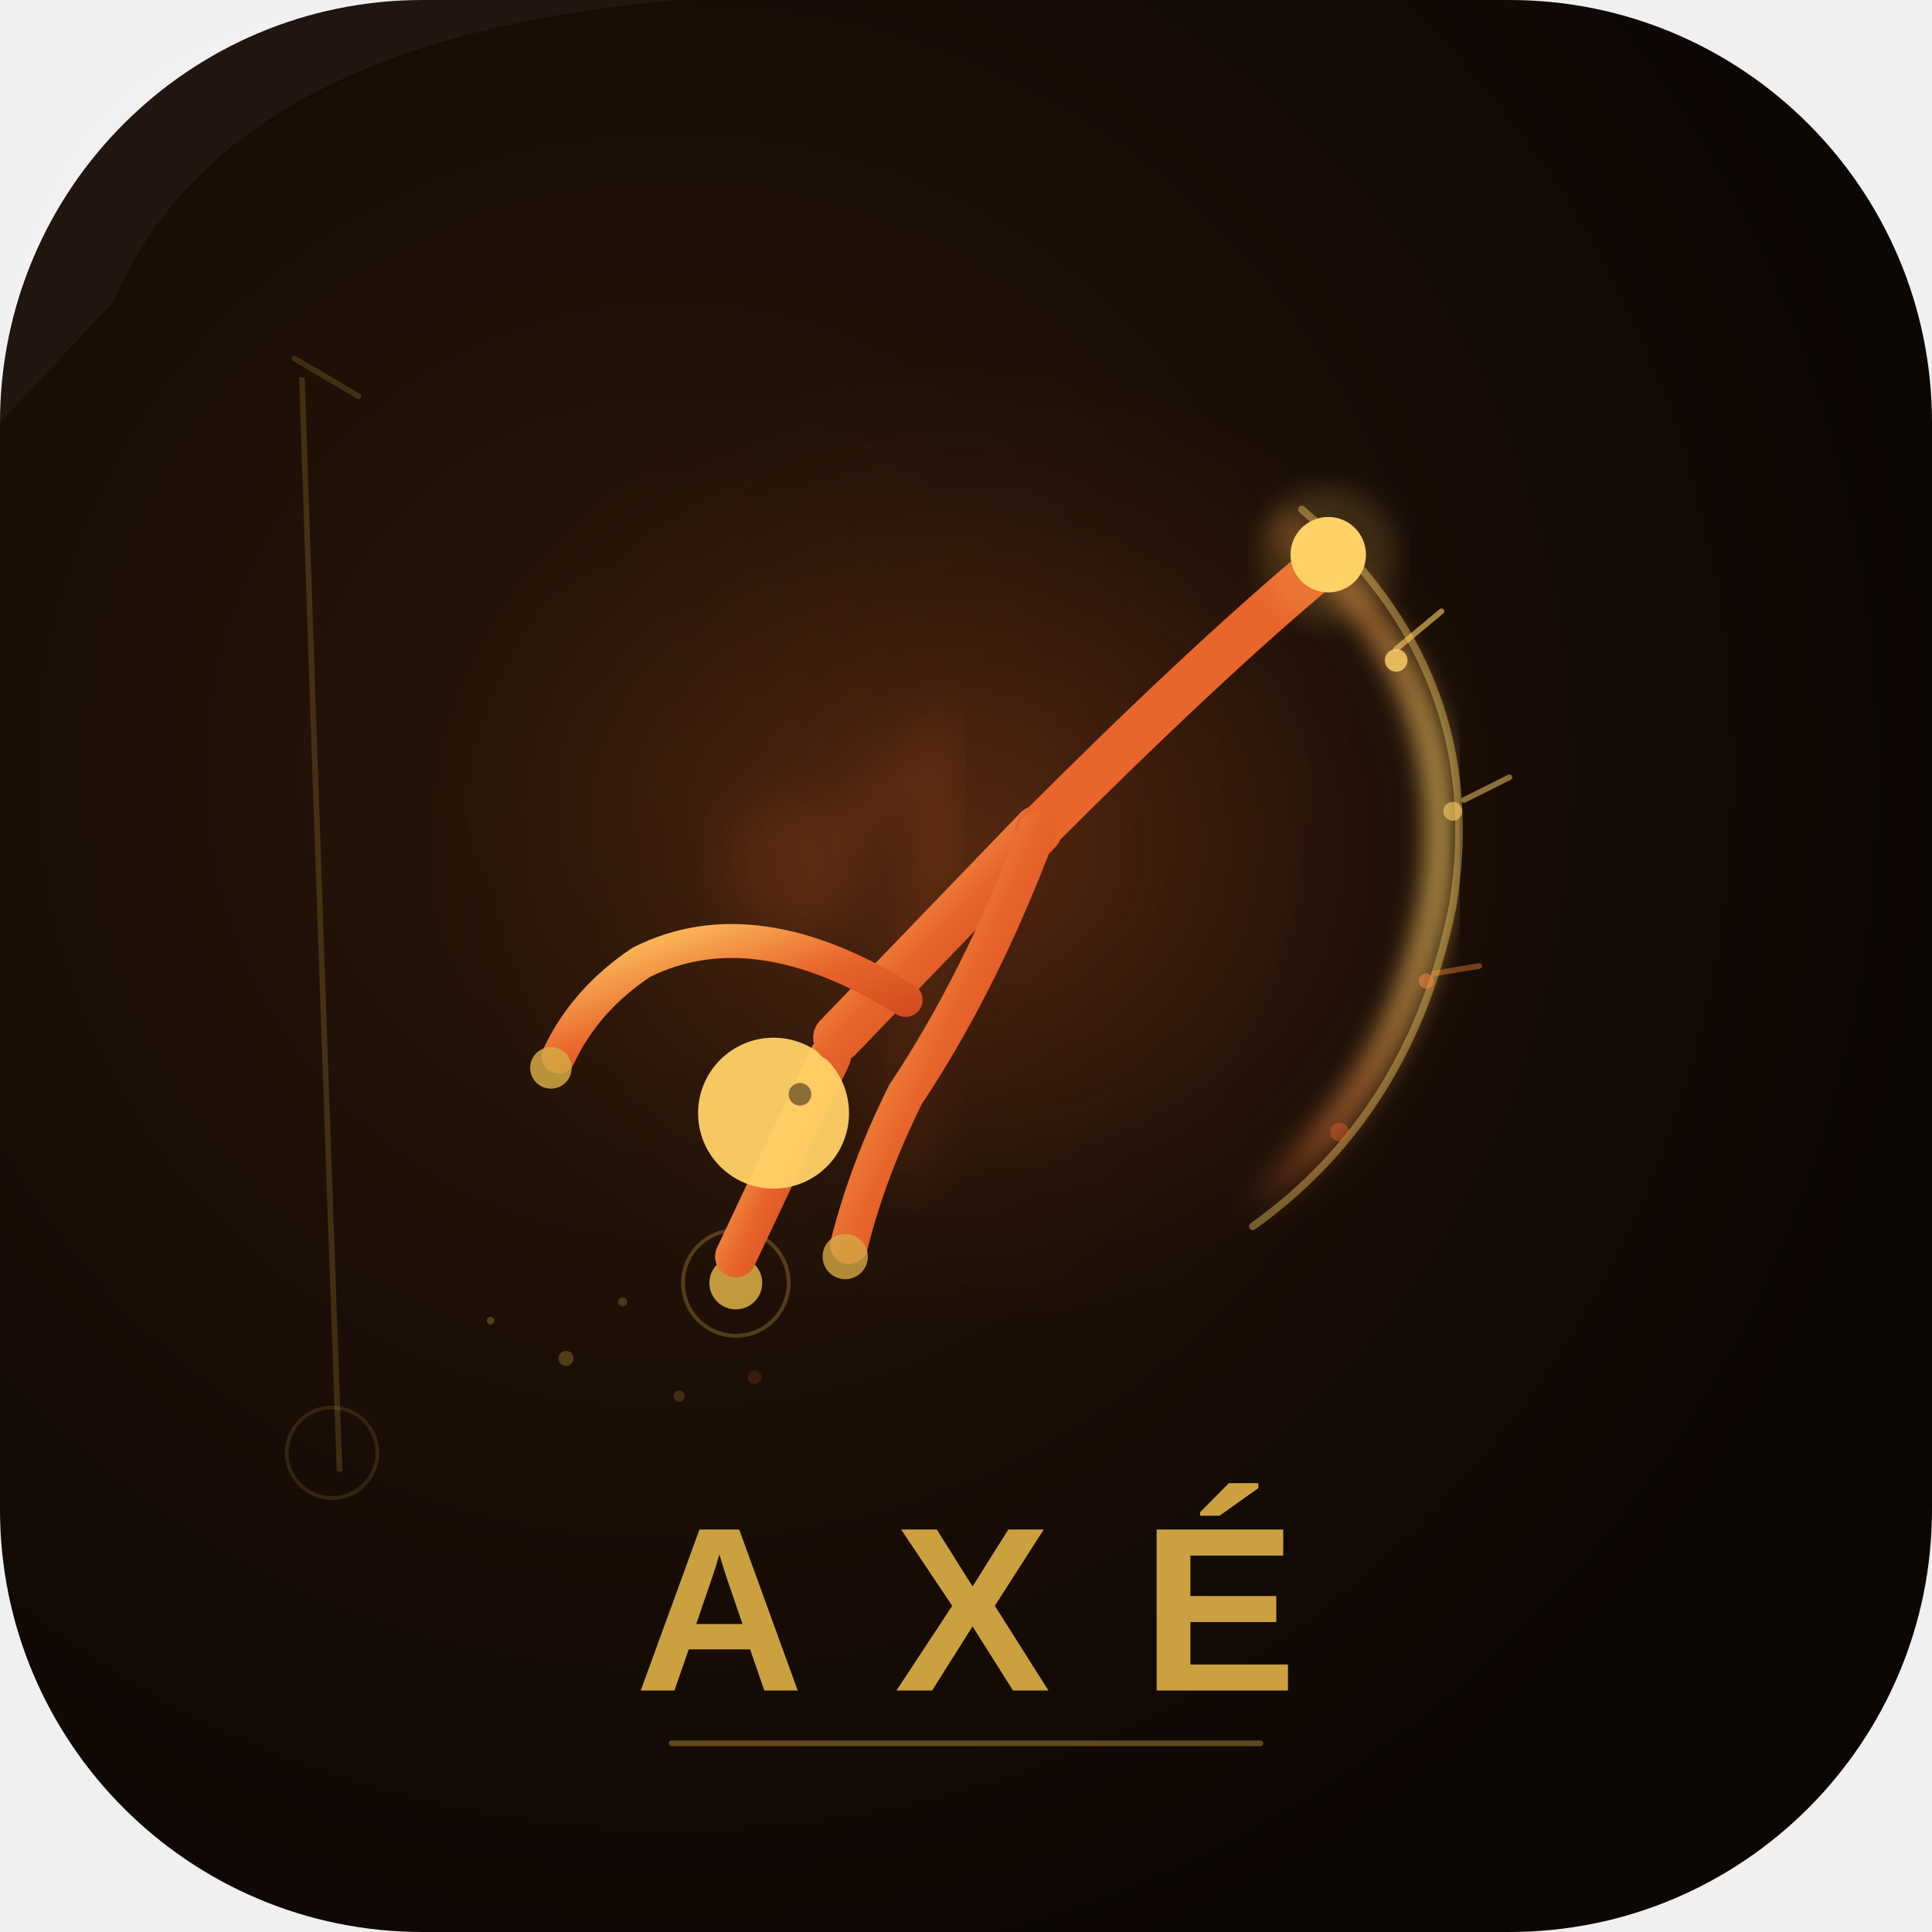
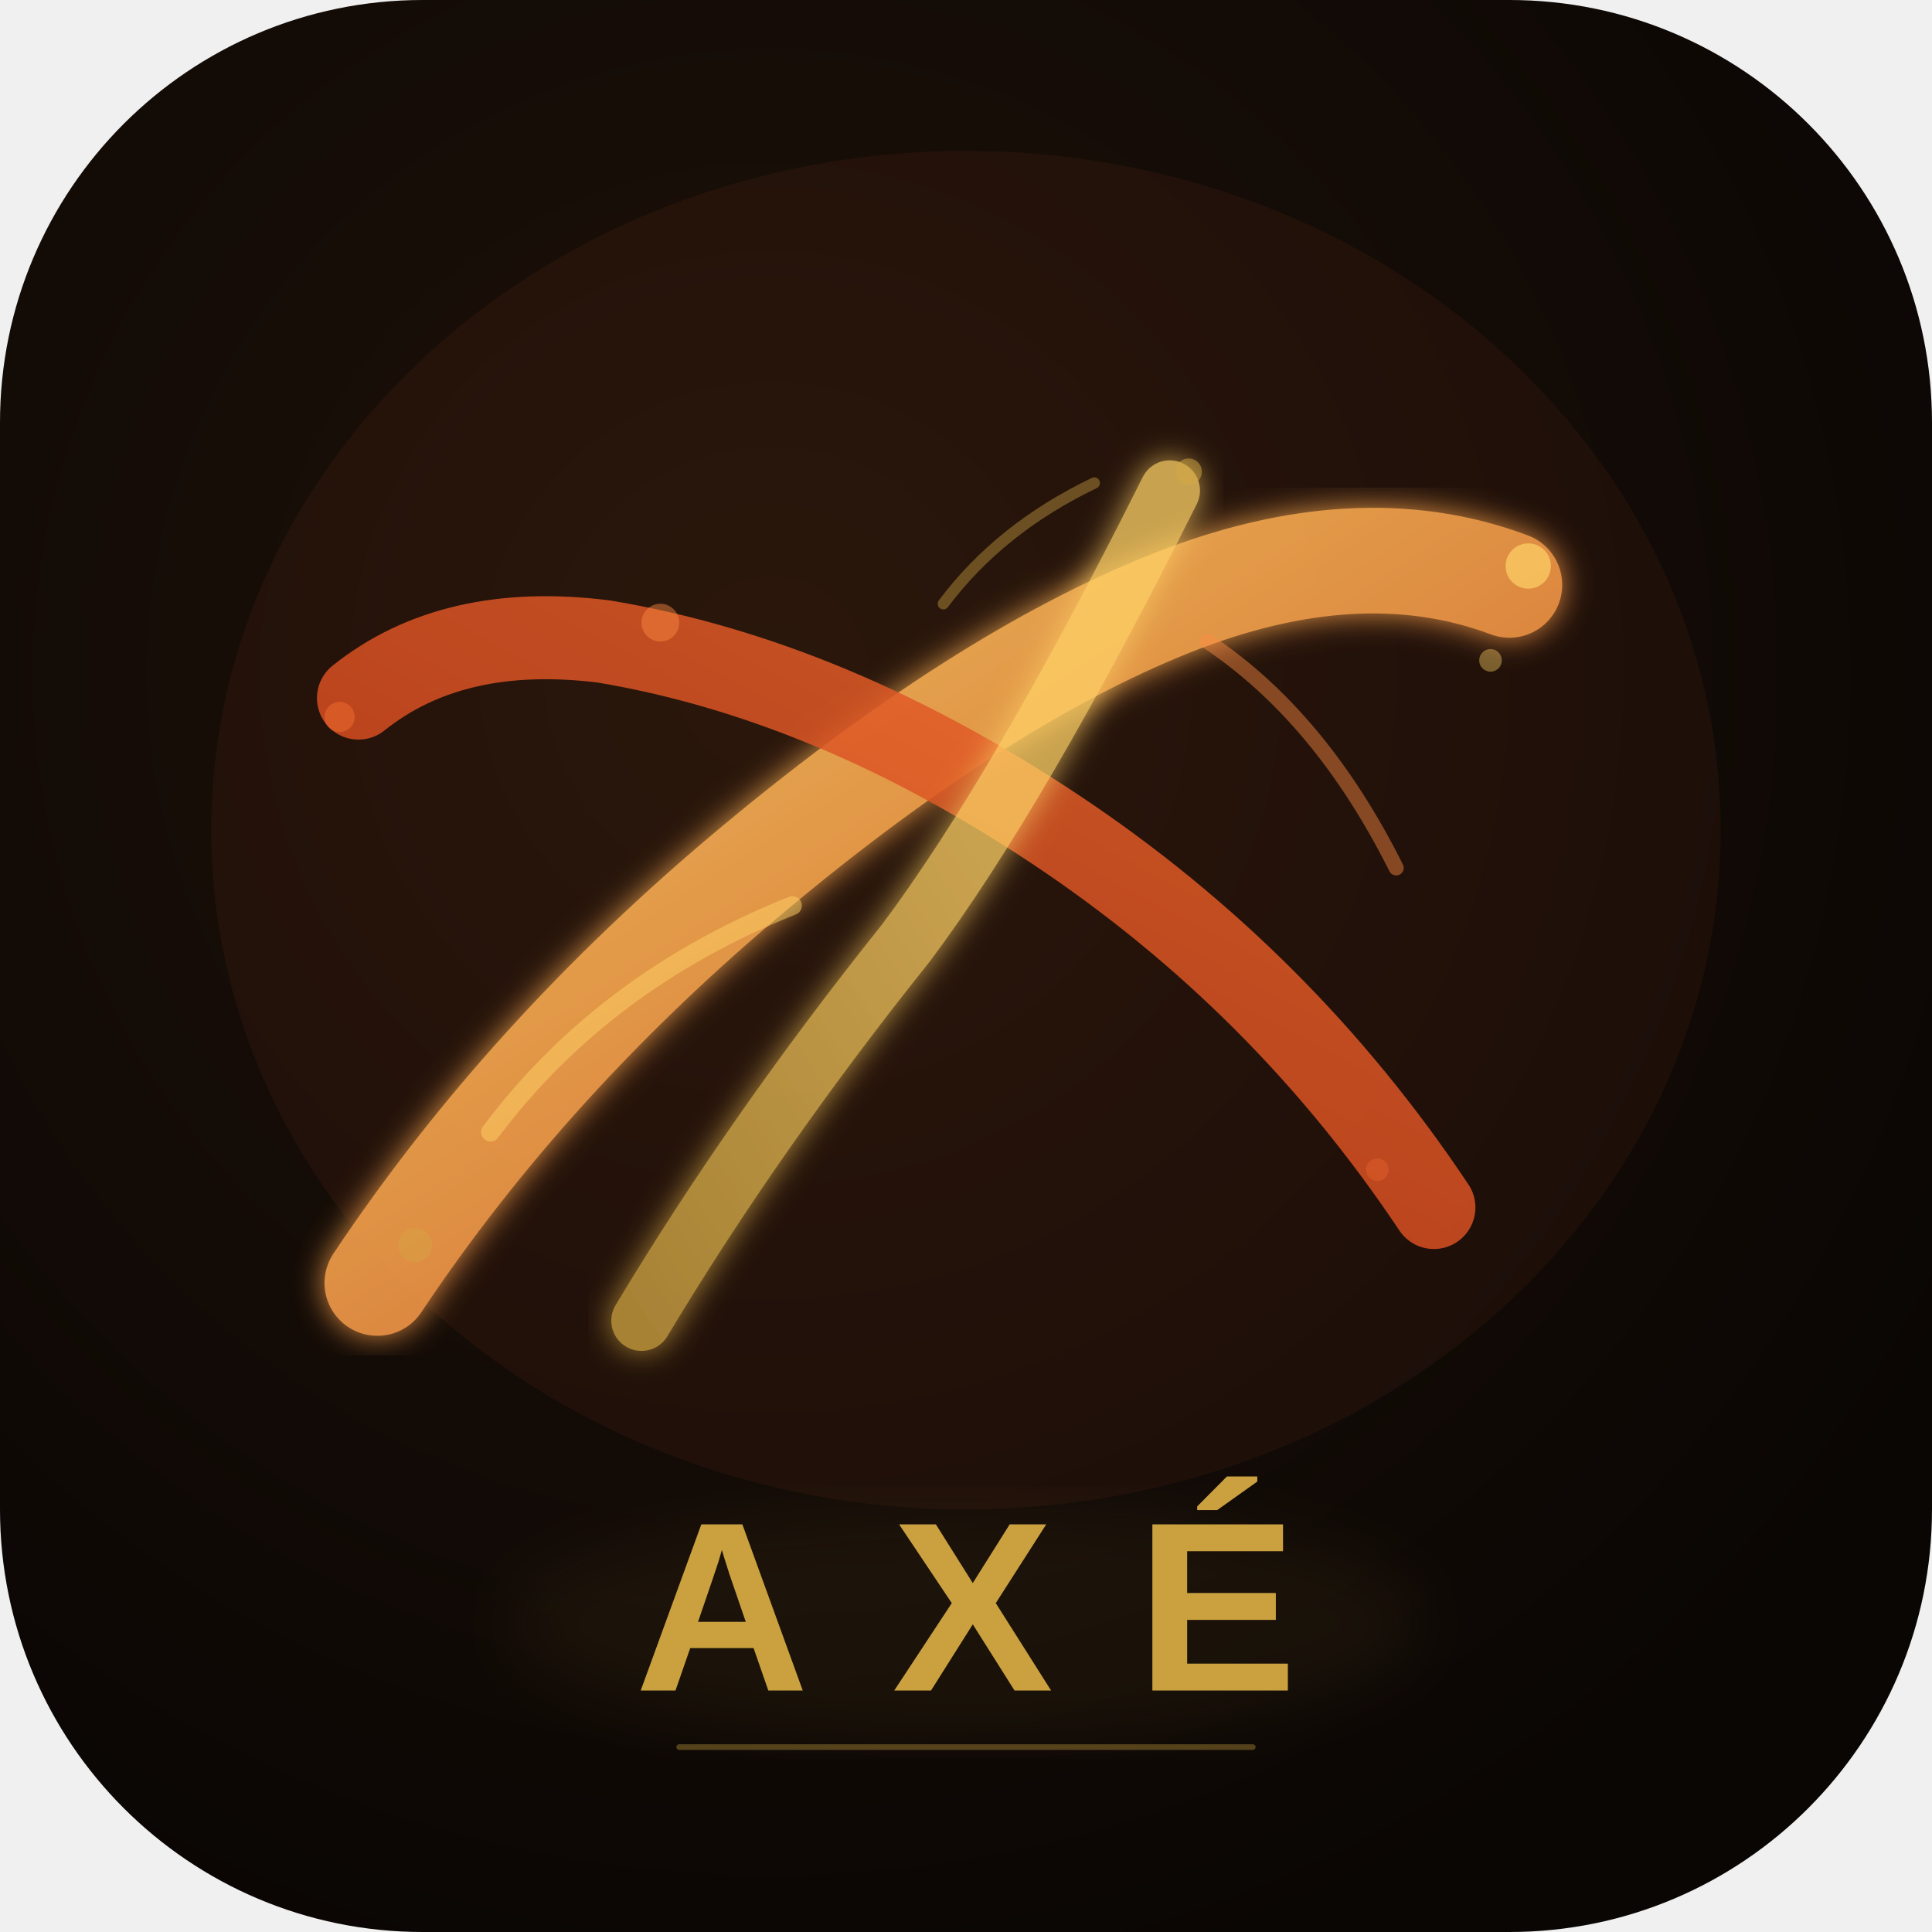
<svg xmlns="http://www.w3.org/2000/svg" viewBox="0 0 512 512">
  <defs>
-     <radialGradient id="bg" cx="35%" cy="40%" r="65%">
-       <stop offset="0%" stop-color="#2A1608" />
-       <stop offset="100%" stop-color="#0D0704" />
+     <radialGradient id="bg" cx="40%" cy="35%" r="70%">
+       <stop offset="0%" stop-color="#1F1209" />
+       <stop offset="100%" stop-color="#0A0604" />
    </radialGradient>
-     <radialGradient id="glow" cx="50%" cy="45%" r="40%">
-       <stop offset="0%" stop-color="#E8652B" stop-opacity="0.25" />
-       <stop offset="70%" stop-color="#E8652B" stop-opacity="0.05" />
-       <stop offset="100%" stop-color="#E8652B" stop-opacity="0" />
-     </radialGradient>
-     <linearGradient id="bodyGrad" x1="0" y1="0" x2="1" y2="1">
+     <linearGradient id="stroke1" x1="0" y1="0" x2="1" y2="1">
      <stop offset="0%" stop-color="#FFD166" />
-       <stop offset="50%" stop-color="#E8652B" />
+       <stop offset="100%" stop-color="#E8652B" />
+     </linearGradient>
+     <linearGradient id="stroke2" x1="1" y1="0" x2="0" y2="1">
+       <stop offset="0%" stop-color="#E8652B" />
      <stop offset="100%" stop-color="#C93D1A" />
    </linearGradient>
-     <linearGradient id="kickTrail" x1="0" y1="0" x2="1" y2="0">
-       <stop offset="0%" stop-color="#E8652B" stop-opacity="0" />
-       <stop offset="40%" stop-color="#FF8C42" stop-opacity="0.6" />
-       <stop offset="100%" stop-color="#FFD166" stop-opacity="0.9" />
+     <linearGradient id="stroke3" x1="0" y1="1" x2="1" y2="0">
+       <stop offset="0%" stop-color="#D4A843" />
+       <stop offset="60%" stop-color="#FFD166" />
    </linearGradient>
-     <linearGradient id="groundGlow" x1="0" y1="0" x2="1" y2="0">
-       <stop offset="0%" stop-color="#D4A843" stop-opacity="0" />
-       <stop offset="50%" stop-color="#D4A843" stop-opacity="0.4" />
-       <stop offset="100%" stop-color="#D4A843" stop-opacity="0" />
+     <linearGradient id="stroke4" x1="0.2" y1="0" x2="0.8" y2="1">
+       <stop offset="0%" stop-color="#FF8C42" stop-opacity="0.8" />
+       <stop offset="100%" stop-color="#E8652B" stop-opacity="0.4" />
    </linearGradient>
-     <filter id="blur1">
-       <feGaussianBlur stdDeviation="6" />
+     <filter id="glow">
+       <feGaussianBlur stdDeviation="4" result="blur" />
+       <feMerge>
+         <feMergeNode in="blur" />
+         <feMergeNode in="SourceGraphic" />
+       </feMerge>
    </filter>
-     <filter id="blur2">
-       <feGaussianBlur stdDeviation="12" />
-     </filter>
-     <filter id="blur3">
-       <feGaussianBlur stdDeviation="3" />
+     <filter id="softglow">
+       <feGaussianBlur stdDeviation="8" />
    </filter>
  </defs>
  <rect width="512" height="512" rx="112" ry="112" fill="url(#bg)" />
-   <ellipse cx="256" cy="240" rx="180" ry="160" fill="url(#glow)" />
-   <line x1="100" y1="380" x2="412" y2="380" stroke="url(#groundGlow)" stroke-width="1.5" />
-   <circle cx="150" cy="360" r="2" fill="#D4A843" opacity="0.3" />
-   <circle cx="180" cy="370" r="1.5" fill="#D4A843" opacity="0.2" />
-   <circle cx="130" cy="350" r="1" fill="#FFD166" opacity="0.25" />
-   <circle cx="200" cy="365" r="1.8" fill="#E8652B" opacity="0.15" />
-   <circle cx="165" cy="345" r="1.2" fill="#FFD166" opacity="0.2" />
-   <g opacity="0.12" filter="url(#blur1)">
-     <circle cx="210" cy="230" r="18" fill="#E8652B" />
-     <line x1="220" y1="222" x2="250" y2="195" stroke="#E8652B" stroke-width="10" stroke-linecap="round" />
-     <line x1="250" y1="195" x2="240" y2="310" stroke="#E8652B" stroke-width="9" stroke-linecap="round" />
-   </g>
-   <path d="M340,140 Q390,180 380,240 Q370,290 330,320" stroke="url(#kickTrail)" stroke-width="8" fill="none" stroke-linecap="round" opacity="0.7" filter="url(#blur3)" />
-   <path d="M345,135 Q395,178 385,240 Q374,295 332,325" stroke="#FFD166" stroke-width="2" fill="none" stroke-linecap="round" opacity="0.4" />
-   <circle cx="370" cy="175" r="3" fill="#FFD166" opacity="0.8" />
-   <circle cx="385" cy="215" r="2.5" fill="#FFD166" opacity="0.6" />
-   <circle cx="378" cy="260" r="2" fill="#FF8C42" opacity="0.5" />
-   <circle cx="355" cy="300" r="2.5" fill="#E8652B" opacity="0.4" />
-   <line x1="370" y1="172" x2="382" y2="162" stroke="#FFD166" stroke-width="1.5" stroke-linecap="round" opacity="0.6" />
-   <line x1="388" y1="212" x2="400" y2="206" stroke="#FFD166" stroke-width="1.5" stroke-linecap="round" opacity="0.5" />
-   <line x1="380" y1="258" x2="392" y2="256" stroke="#FF8C42" stroke-width="1.5" stroke-linecap="round" opacity="0.4" />
-   <g>
-     <circle cx="195" cy="340" r="7" fill="#D4A843" opacity="0.9" />
-     <circle cx="195" cy="340" r="14" fill="none" stroke="#D4A843" stroke-width="1" opacity="0.3" />
-     <line x1="195" y1="333" x2="220" y2="280" stroke="url(#bodyGrad)" stroke-width="11" stroke-linecap="round" />
-     <circle cx="205" cy="295" r="20" fill="#FFD166" opacity="0.95" />
-     <circle cx="212" cy="290" r="3" fill="#1A0F08" opacity="0.5" />
-     <line x1="222" y1="275" x2="275" y2="220" stroke="url(#bodyGrad)" stroke-width="13" stroke-linecap="round" />
-     <path d="M275,220 Q320,175 350,150" stroke="#E8652B" stroke-width="12" fill="none" stroke-linecap="round" />
-     <circle cx="352" cy="147" r="10" fill="#FFD166" />
-     <circle cx="352" cy="147" r="18" fill="#FFD166" opacity="0.15" filter="url(#blur3)" />
-     <path d="M275,220 Q260,260 240,290 Q230,310 225,330" stroke="url(#bodyGrad)" stroke-width="10" fill="none" stroke-linecap="round" />
-     <circle cx="224" cy="333" r="6" fill="#D4A843" opacity="0.8" />
-     <path d="M240,265 Q200,240 170,255 Q155,265 148,280" stroke="url(#bodyGrad)" stroke-width="9" fill="none" stroke-linecap="round" />
-     <circle cx="146" cy="283" r="5.5" fill="#D4A843" opacity="0.85" />
-   </g>
-   <path d="M80,100 Q85,250 90,390" stroke="#D4A843" stroke-width="1.5" fill="none" opacity="0.2" />
-   <circle cx="88" cy="385" r="12" fill="none" stroke="#D4A843" stroke-width="1" opacity="0.15" />
-   <line x1="78" y1="95" x2="95" y2="105" stroke="#D4A843" stroke-width="1.5" stroke-linecap="round" opacity="0.2" />
-   <text x="256" y="448" text-anchor="middle" font-family="'Helvetica Neue','Arial Black',Arial,sans-serif" font-weight="900" font-size="62" fill="#D4A843" letter-spacing="24" opacity="0.95">AXÉ</text>
-   <line x1="178" y1="462" x2="334" y2="462" stroke="#D4A843" stroke-width="1.5" stroke-linecap="round" opacity="0.4" />
-   <path d="M0,112 Q0,0 112,0 L180,0 Q60,10 30,80 Z" fill="#fff" opacity="0.04" clip-path="inset(0 round 112px)" />
+   <ellipse cx="256" cy="220" rx="200" ry="180" fill="#E8652B" opacity="0.06" />
+   <path d="M100,340 Q140,280 200,230 Q260,180 310,160 Q360,140 400,155" stroke="url(#stroke1)" stroke-width="28" fill="none" stroke-linecap="round" stroke-linejoin="round" opacity="0.9" filter="url(#glow)" />
+   <path d="M380,320 Q340,260 280,220 Q220,180 160,170 Q120,165 95,185" stroke="url(#stroke2)" stroke-width="22" fill="none" stroke-linecap="round" stroke-linejoin="round" opacity="0.85" />
+   <path d="M170,350 Q200,300 240,250 Q270,210 310,130" stroke="url(#stroke3)" stroke-width="16" fill="none" stroke-linecap="round" stroke-linejoin="round" opacity="0.75" filter="url(#glow)" />
+   <path d="M130,300 Q160,260 210,240" stroke="#FFD166" stroke-width="5" fill="none" stroke-linecap="round" opacity="0.5" />
+   <path d="M320,170 Q350,190 370,230" stroke="#FF8C42" stroke-width="4" fill="none" stroke-linecap="round" opacity="0.45" />
+   <path d="M250,160 Q265,140 290,128" stroke="#D4A843" stroke-width="3" fill="none" stroke-linecap="round" opacity="0.4" />
+   <circle cx="405" cy="150" r="6" fill="#FFD166" opacity="0.7" />
+   <circle cx="90" cy="190" r="4" fill="#E8652B" opacity="0.6" />
+   <circle cx="315" cy="125" r="3.5" fill="#D4A843" opacity="0.5" />
+   <circle cx="175" cy="165" r="5" fill="#FF8C42" opacity="0.45" />
+   <circle cx="395" cy="175" r="3" fill="#FFD166" opacity="0.4" />
+   <circle cx="110" cy="330" r="4.5" fill="#D4A843" opacity="0.35" />
+   <circle cx="365" cy="310" r="3" fill="#E8652B" opacity="0.4" />
+   <ellipse cx="256" cy="430" rx="120" ry="30" fill="#D4A843" opacity="0.06" filter="url(#softglow)" />
+   <text x="256" y="448" text-anchor="middle" font-family="'Helvetica Neue','Arial Black',Arial,sans-serif" font-weight="900" font-size="64" fill="#D4A843" letter-spacing="22" opacity="0.95">AXÉ</text>
+   <line x1="180" y1="463" x2="332" y2="463" stroke="#D4A843" stroke-width="1.5" stroke-linecap="round" opacity="0.35" />
</svg>
